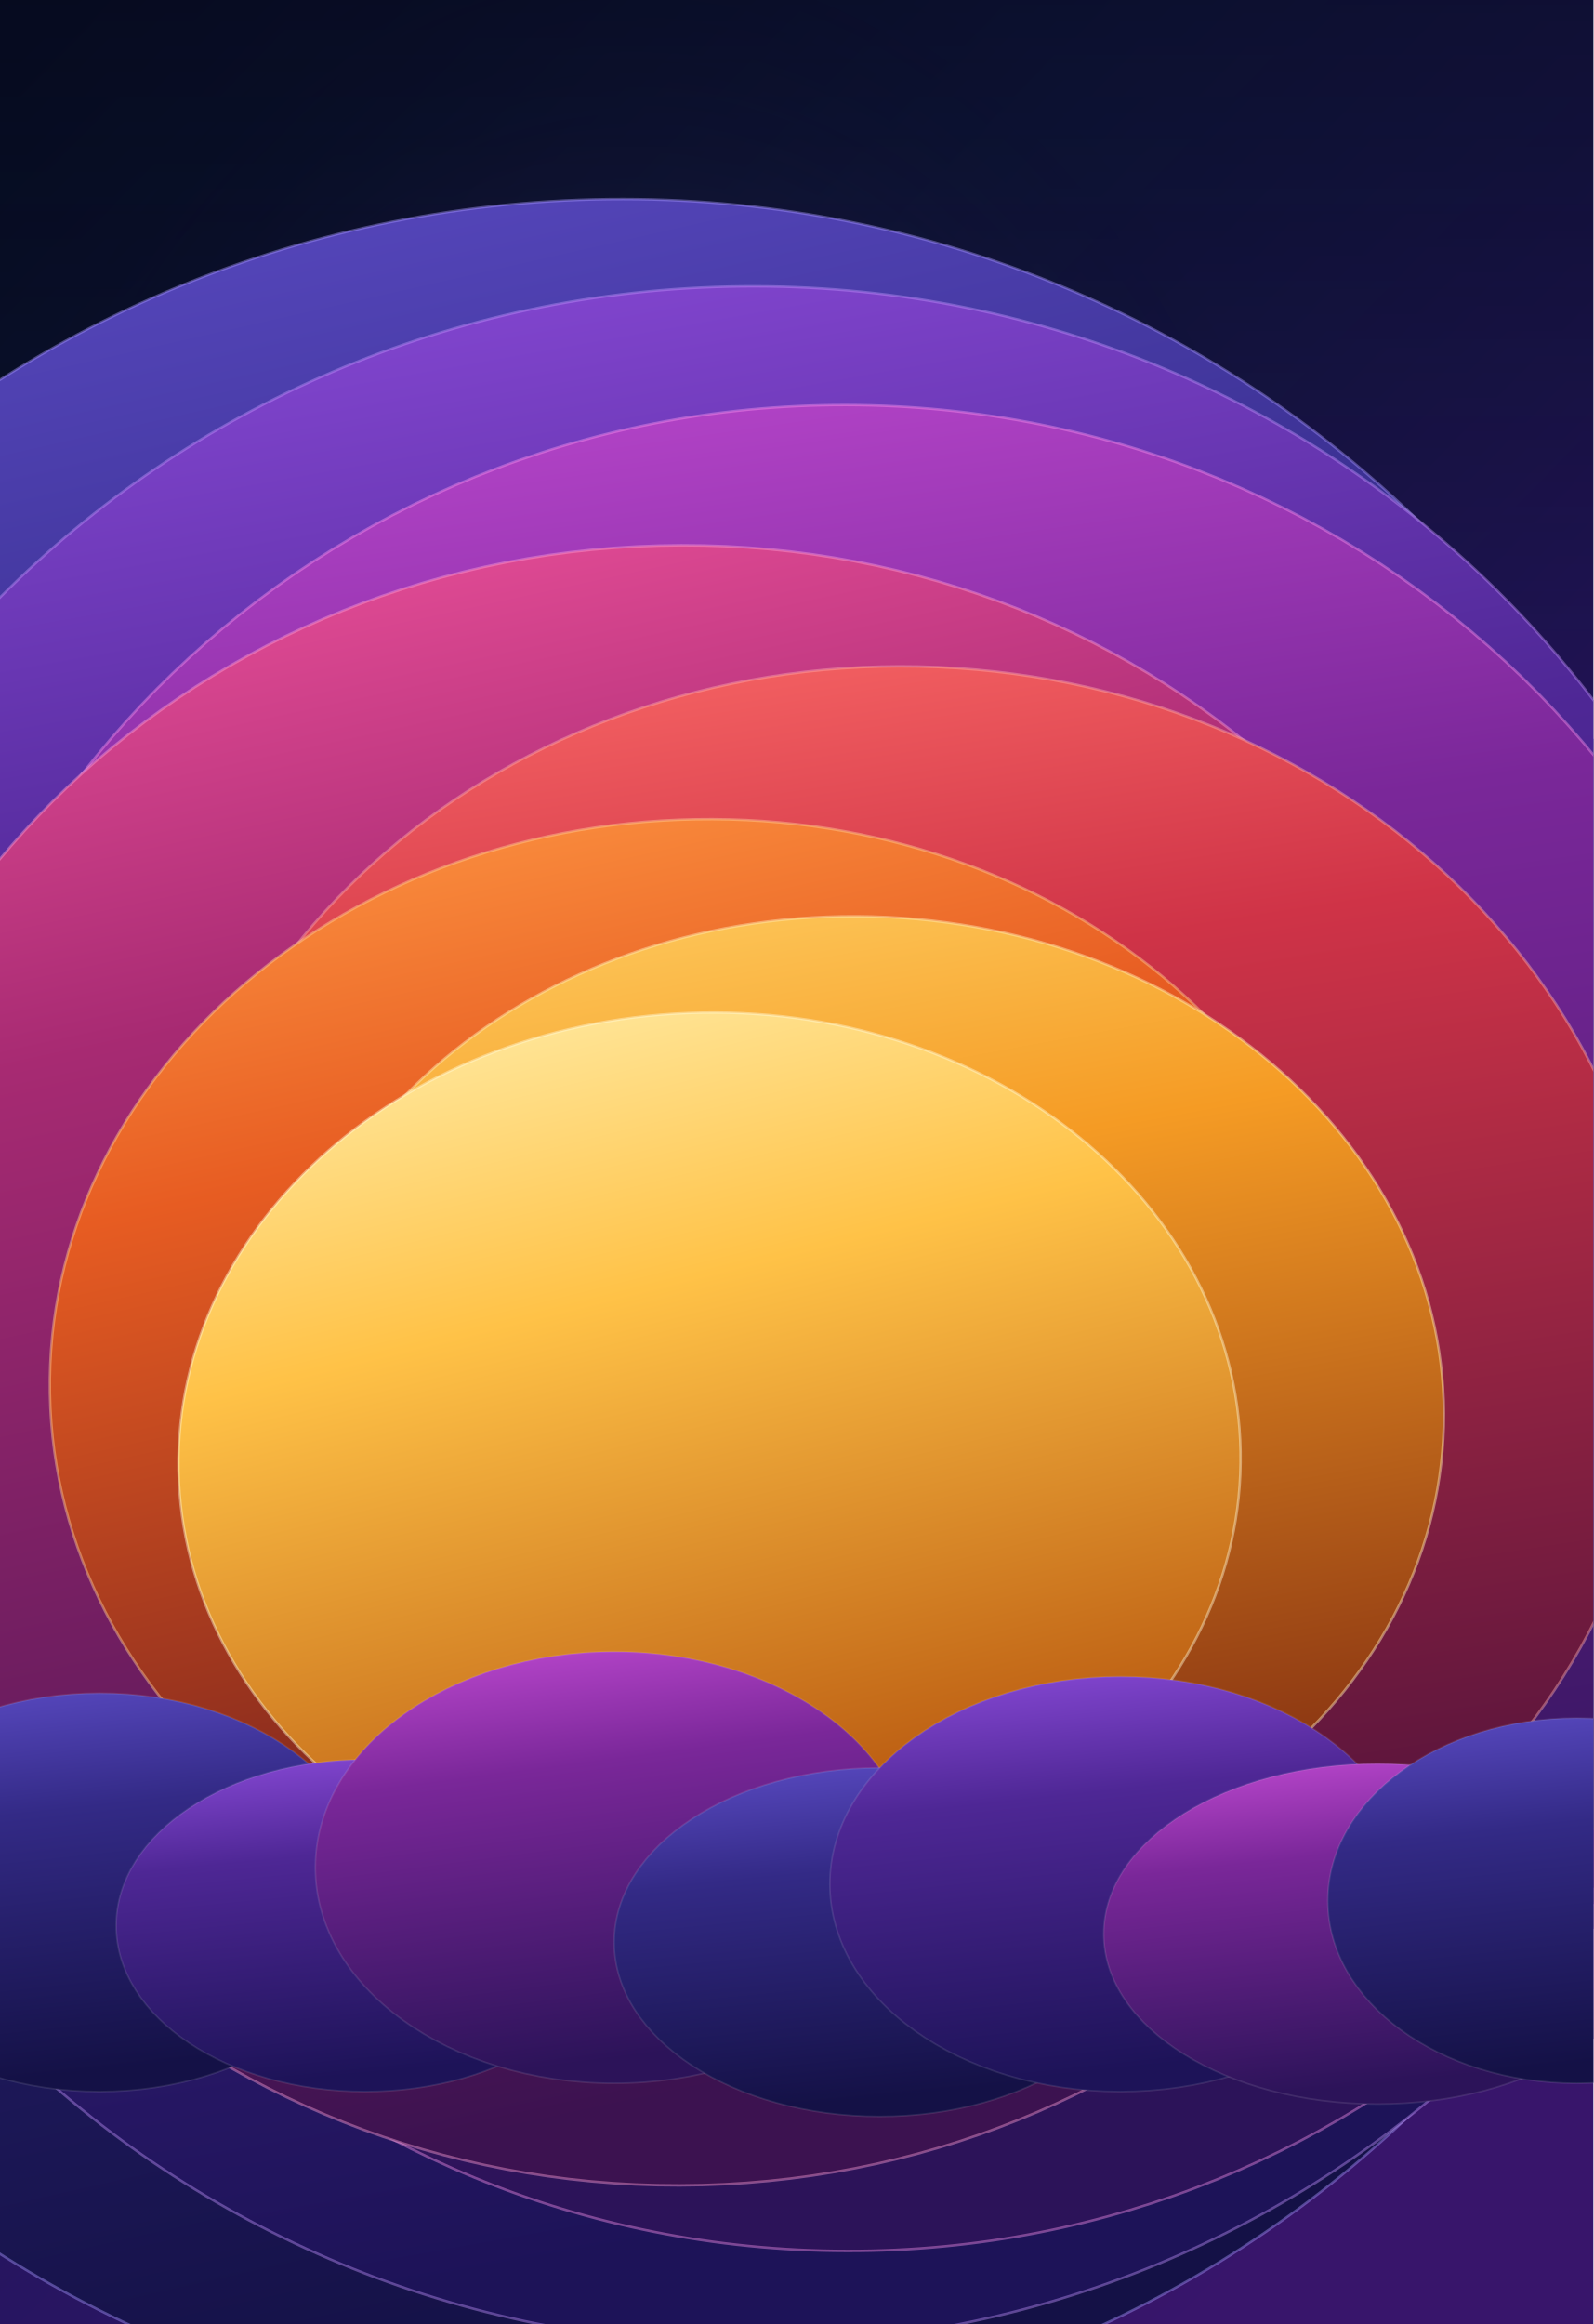
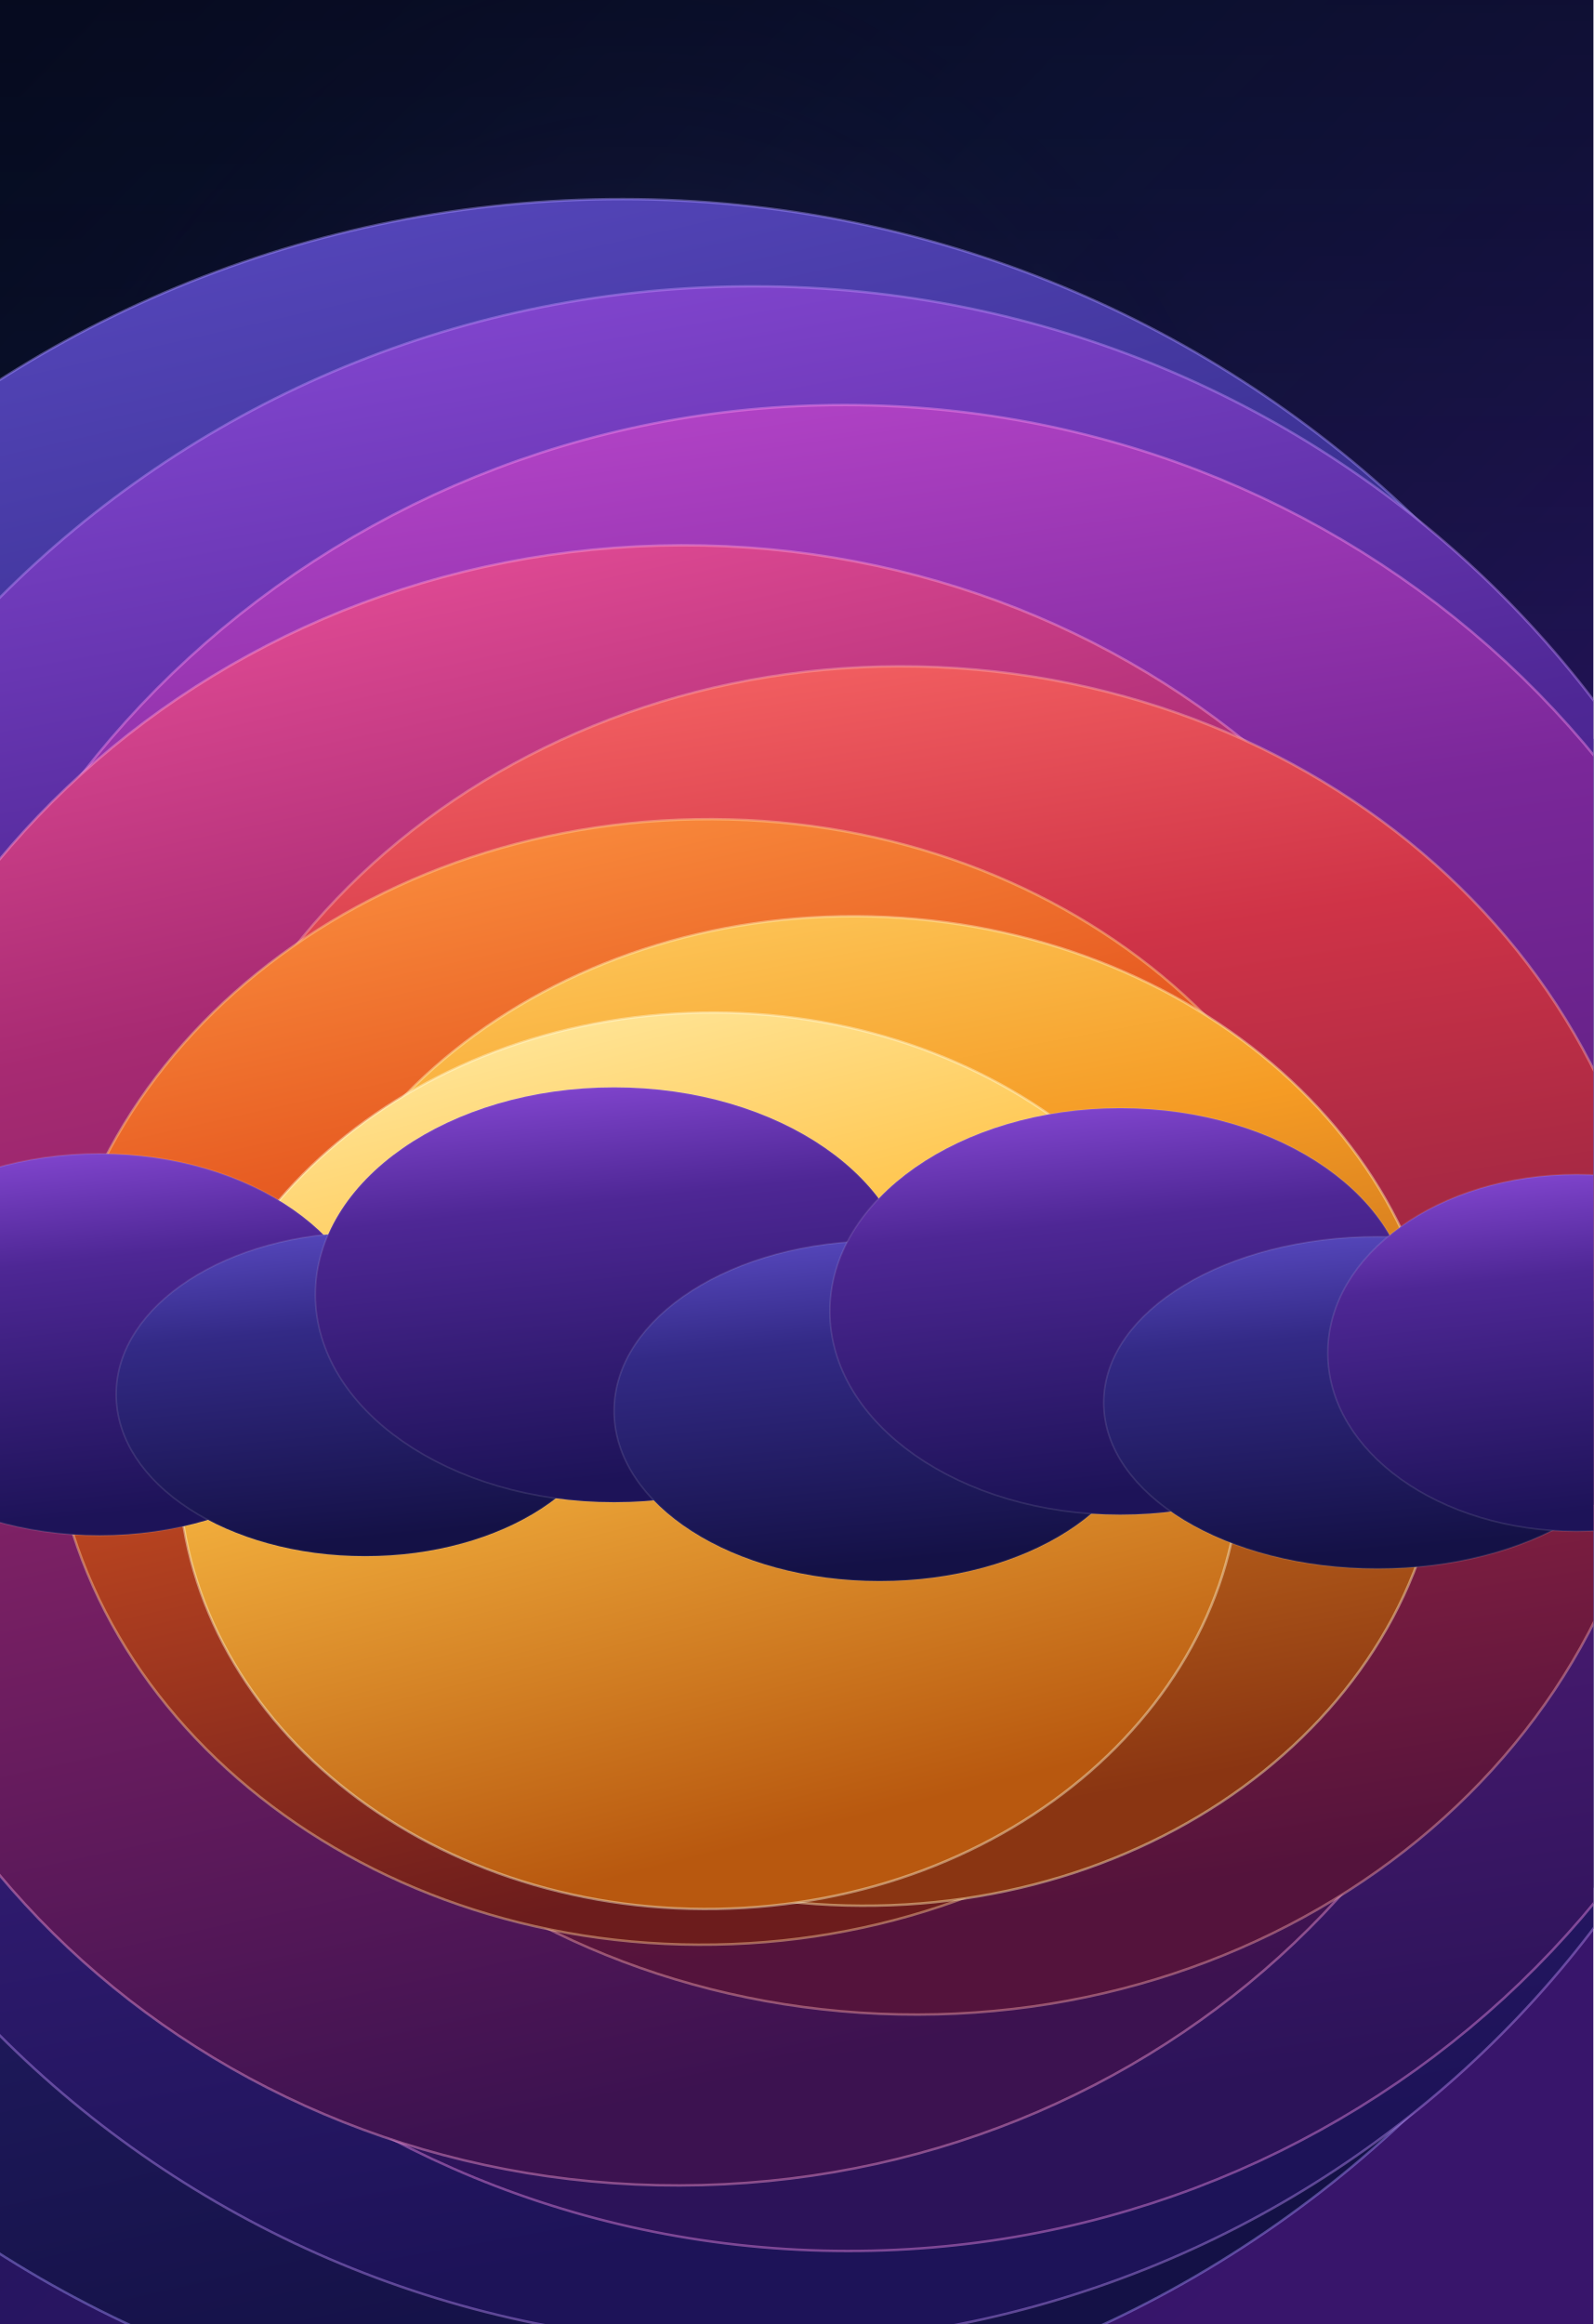
<svg xmlns="http://www.w3.org/2000/svg" viewBox="0 0 1920 2800" width="1920" height="2800" preserveAspectRatio="xMidYMid slice" role="img" aria-label="Big Sur tarzı katmanlı kumul manzarası">
  <defs>
    <linearGradient id="sky" x1="0.05" y1="0" x2="0.75" y2="1">
      <stop offset="0" stop-color="#070d24" />
      <stop offset="0.32" stop-color="#131846" />
      <stop offset="0.62" stop-color="#261560" />
      <stop offset="1" stop-color="#38156b" />
    </linearGradient>
    <linearGradient id="d1" x1="0" y1="0" x2="0.15" y2="1">
      <stop offset="0" stop-color="#5b4bc4" />
      <stop offset="0.35" stop-color="#332a86" />
      <stop offset="1" stop-color="#141146" />
    </linearGradient>
    <linearGradient id="d2" x1="0" y1="0" x2="0.15" y2="1">
      <stop offset="0" stop-color="#8a4ad8" />
      <stop offset="0.34" stop-color="#4e2795" />
      <stop offset="1" stop-color="#1d1358" />
    </linearGradient>
    <linearGradient id="d3" x1="0" y1="0" x2="0.18" y2="1">
      <stop offset="0" stop-color="#c04ad2" />
      <stop offset="0.33" stop-color="#7a2799" />
      <stop offset="1" stop-color="#2c1359" />
    </linearGradient>
    <linearGradient id="d4" x1="0" y1="0" x2="0.2" y2="1">
      <stop offset="0" stop-color="#f1549e" />
      <stop offset="0.32" stop-color="#a72a72" />
      <stop offset="1" stop-color="#3c1250" />
    </linearGradient>
    <linearGradient id="d5" x1="0" y1="0" x2="0.22" y2="1">
      <stop offset="0" stop-color="#ff6f6a" />
      <stop offset="0.32" stop-color="#cf3347" />
      <stop offset="1" stop-color="#54133c" />
    </linearGradient>
    <linearGradient id="d6" x1="0" y1="0" x2="0.24" y2="1">
      <stop offset="0" stop-color="#ff9a45" />
      <stop offset="0.34" stop-color="#e75c22" />
      <stop offset="1" stop-color="#6c1c1c" />
    </linearGradient>
    <linearGradient id="d7" x1="0" y1="0" x2="0.26" y2="1">
      <stop offset="0" stop-color="#ffd166" />
      <stop offset="0.36" stop-color="#f59b24" />
      <stop offset="1" stop-color="#8a3512" />
    </linearGradient>
    <linearGradient id="d8" x1="0" y1="0" x2="0.28" y2="1">
      <stop offset="0" stop-color="#fff0b0" />
      <stop offset="0.4" stop-color="#ffc247" />
      <stop offset="1" stop-color="#b8580f" />
    </linearGradient>
    <radialGradient id="patlama" cx="0.4" cy="0.42" r="0.46">
      <stop offset="0" stop-color="#ffe4ff" stop-opacity="0.62" />
      <stop offset="0.4" stop-color="#b478ff" stop-opacity="0.24" />
      <stop offset="1" stop-color="#000000" stop-opacity="0" />
    </radialGradient>
    <linearGradient id="ustGolge" x1="0" y1="0" x2="0" y2="0.5">
      <stop offset="0" stop-color="#050a1c" stop-opacity="0.55" />
      <stop offset="1" stop-color="#050a1c" stop-opacity="0" />
    </linearGradient>
  </defs>
  <rect width="1920" height="2800" fill="url(#sky)" />
  <rect width="1920" height="2800" fill="url(#patlama)" />
  <rect width="1920" height="2800" fill="url(#ustGolge)" />
  <g stroke-linejoin="round">
    <ellipse cx="745" cy="1585" rx="1370" ry="1345" transform="rotate(-3.5 745 1585)" fill="url(#d1)" stroke="rgba(168,150,255,0.42)" stroke-width="3" />
    <ellipse cx="905" cy="1585" rx="1265" ry="1240" transform="rotate(-2 905 1585)" fill="url(#d2)" stroke="rgba(198,150,255,0.40)" stroke-width="3" />
    <ellipse cx="1020" cy="1600" rx="1150" ry="1112" transform="rotate(1.5 1020 1600)" fill="url(#d3)" stroke="rgba(255,150,240,0.40)" stroke-width="3" />
    <ellipse cx="820" cy="1645" rx="1045" ry="988" transform="rotate(-1.5 820 1645)" fill="url(#d4)" stroke="rgba(255,160,215,0.42)" stroke-width="3" />
    <ellipse cx="1095" cy="1615" rx="905" ry="812" transform="rotate(2.5 1095 1615)" fill="url(#d5)" stroke="rgba(255,175,175,0.42)" stroke-width="3" />
    <ellipse cx="850" cy="1665" rx="790" ry="678" transform="rotate(-1 850 1665)" fill="url(#d6)" stroke="rgba(255,205,150,0.44)" stroke-width="3" />
    <ellipse cx="1035" cy="1700" rx="705" ry="596" transform="rotate(1.5 1035 1700)" fill="url(#d7)" stroke="rgba(255,232,180,0.46)" stroke-width="3" />
    <ellipse cx="855" cy="1760" rx="640" ry="540" transform="rotate(-1 855 1760)" fill="url(#d8)" stroke="rgba(255,250,220,0.42)" stroke-width="3" />
  </g>
  <g stroke-linejoin="round" stroke="rgba(255,255,255,0.10)" stroke-width="2">
-     <ellipse cx="120" cy="2280" rx="330" ry="240" fill="url(#d1)" />
-     <ellipse cx="440" cy="2320" rx="300" ry="200" fill="url(#d2)" />
-     <ellipse cx="740" cy="2250" rx="360" ry="260" fill="url(#d3)" />
-     <ellipse cx="1060" cy="2340" rx="320" ry="210" fill="url(#d1)" />
-     <ellipse cx="1350" cy="2270" rx="350" ry="250" fill="url(#d2)" />
-     <ellipse cx="1660" cy="2330" rx="330" ry="205" fill="url(#d3)" />
-     <ellipse cx="1900" cy="2290" rx="300" ry="220" fill="url(#d1)" />
+     <ellipse cx="120" cy="1620" rx="330" ry="230" fill="url(#d2)" />
+     <ellipse cx="440" cy="1680" rx="300" ry="195" fill="url(#d1)" />
+     <ellipse cx="740" cy="1560" rx="360" ry="250" fill="url(#d2)" />
+     <ellipse cx="1060" cy="1700" rx="320" ry="205" fill="url(#d1)" />
+     <ellipse cx="1350" cy="1580" rx="350" ry="245" fill="url(#d2)" />
+     <ellipse cx="1660" cy="1690" rx="330" ry="200" fill="url(#d1)" />
+     <ellipse cx="1900" cy="1630" rx="300" ry="215" fill="url(#d2)" />
  </g>
</svg>
